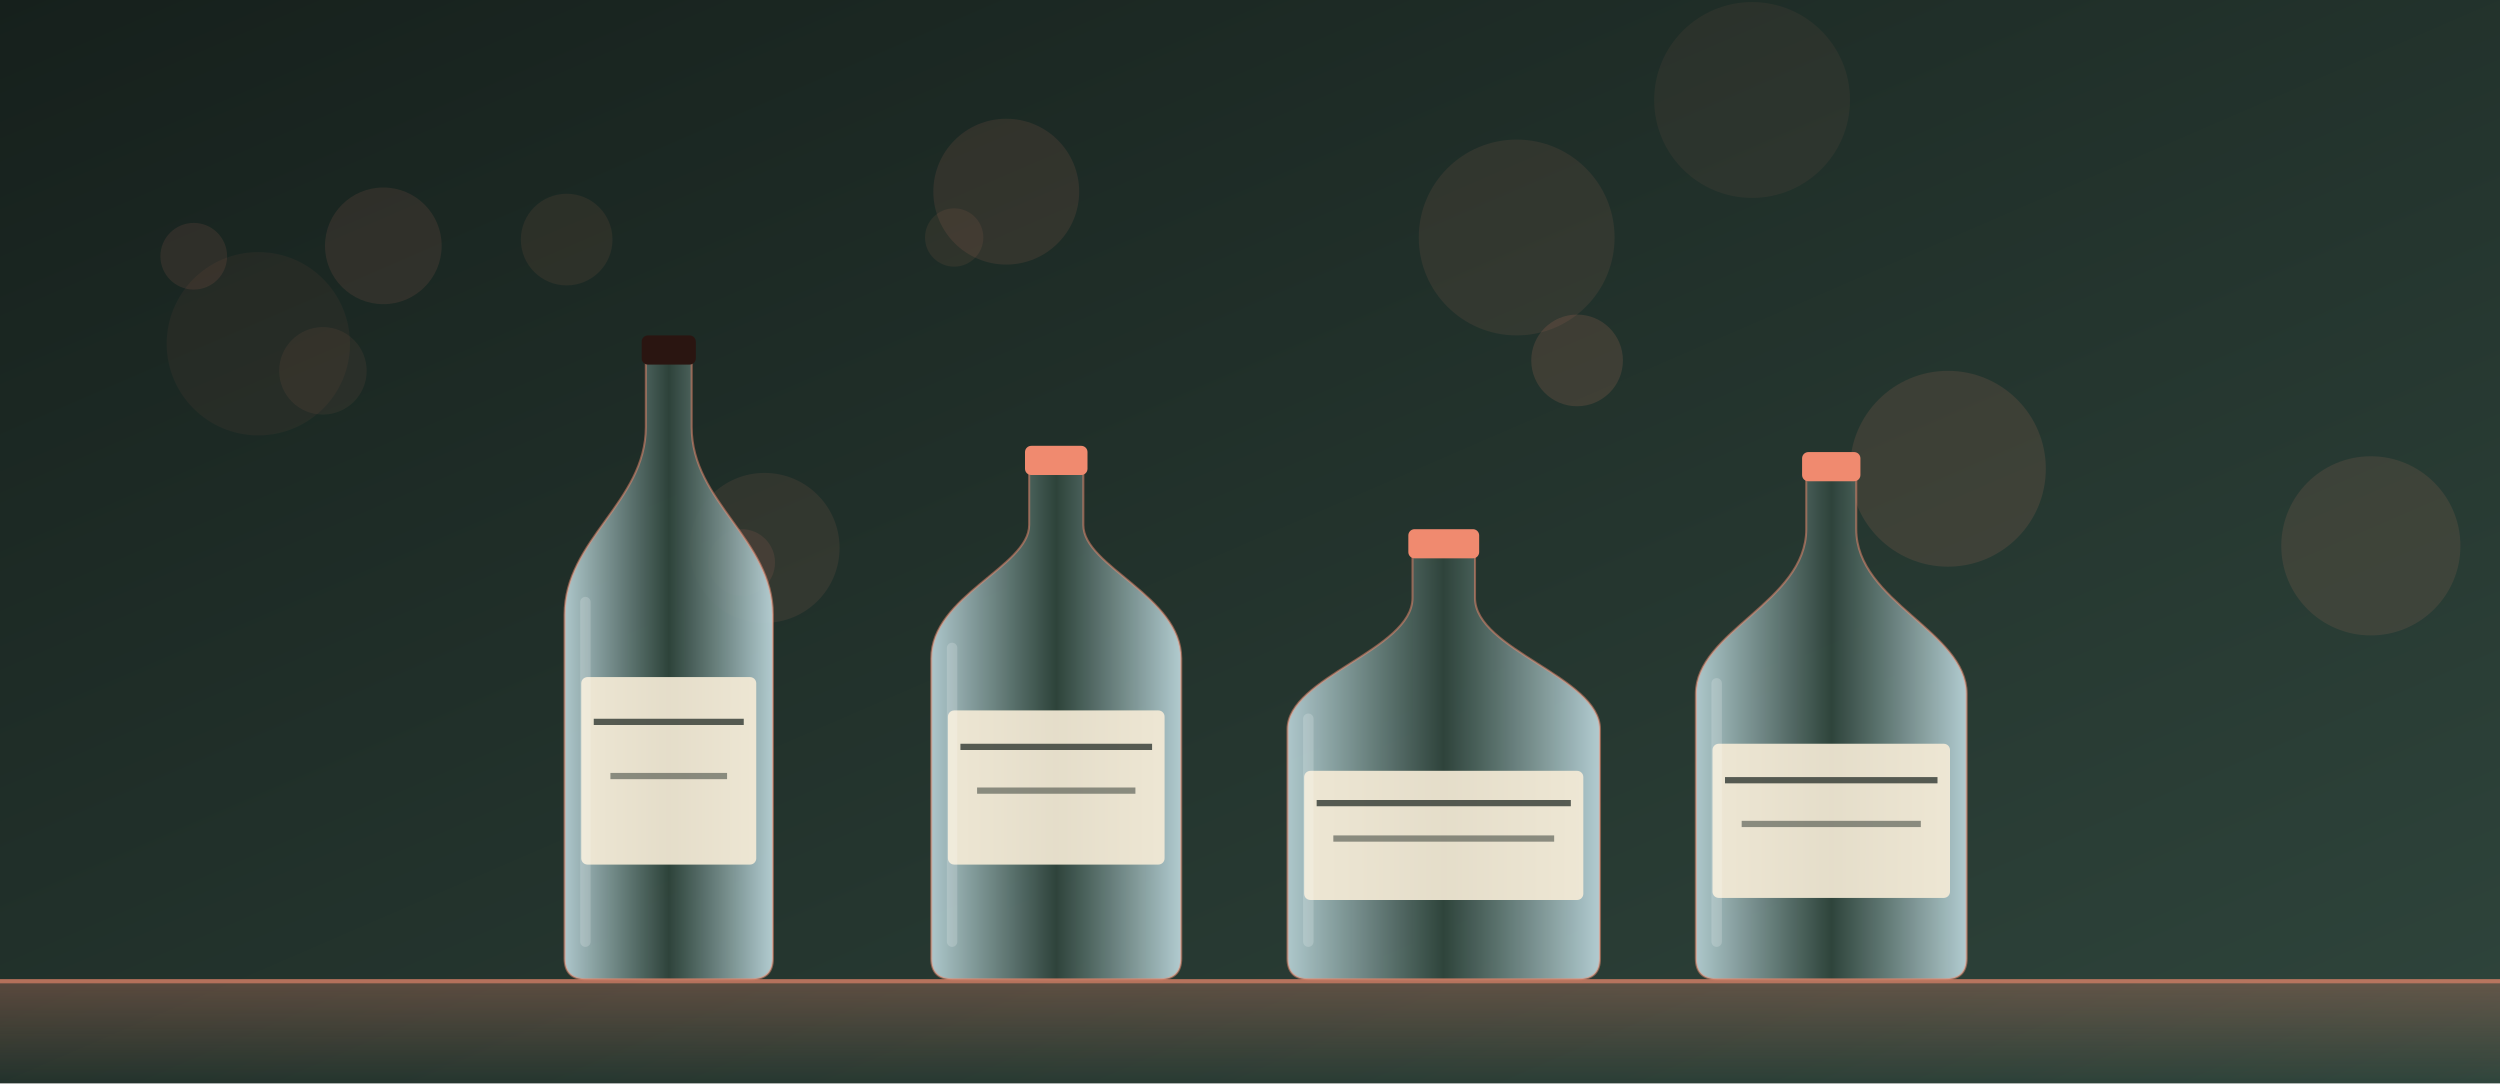
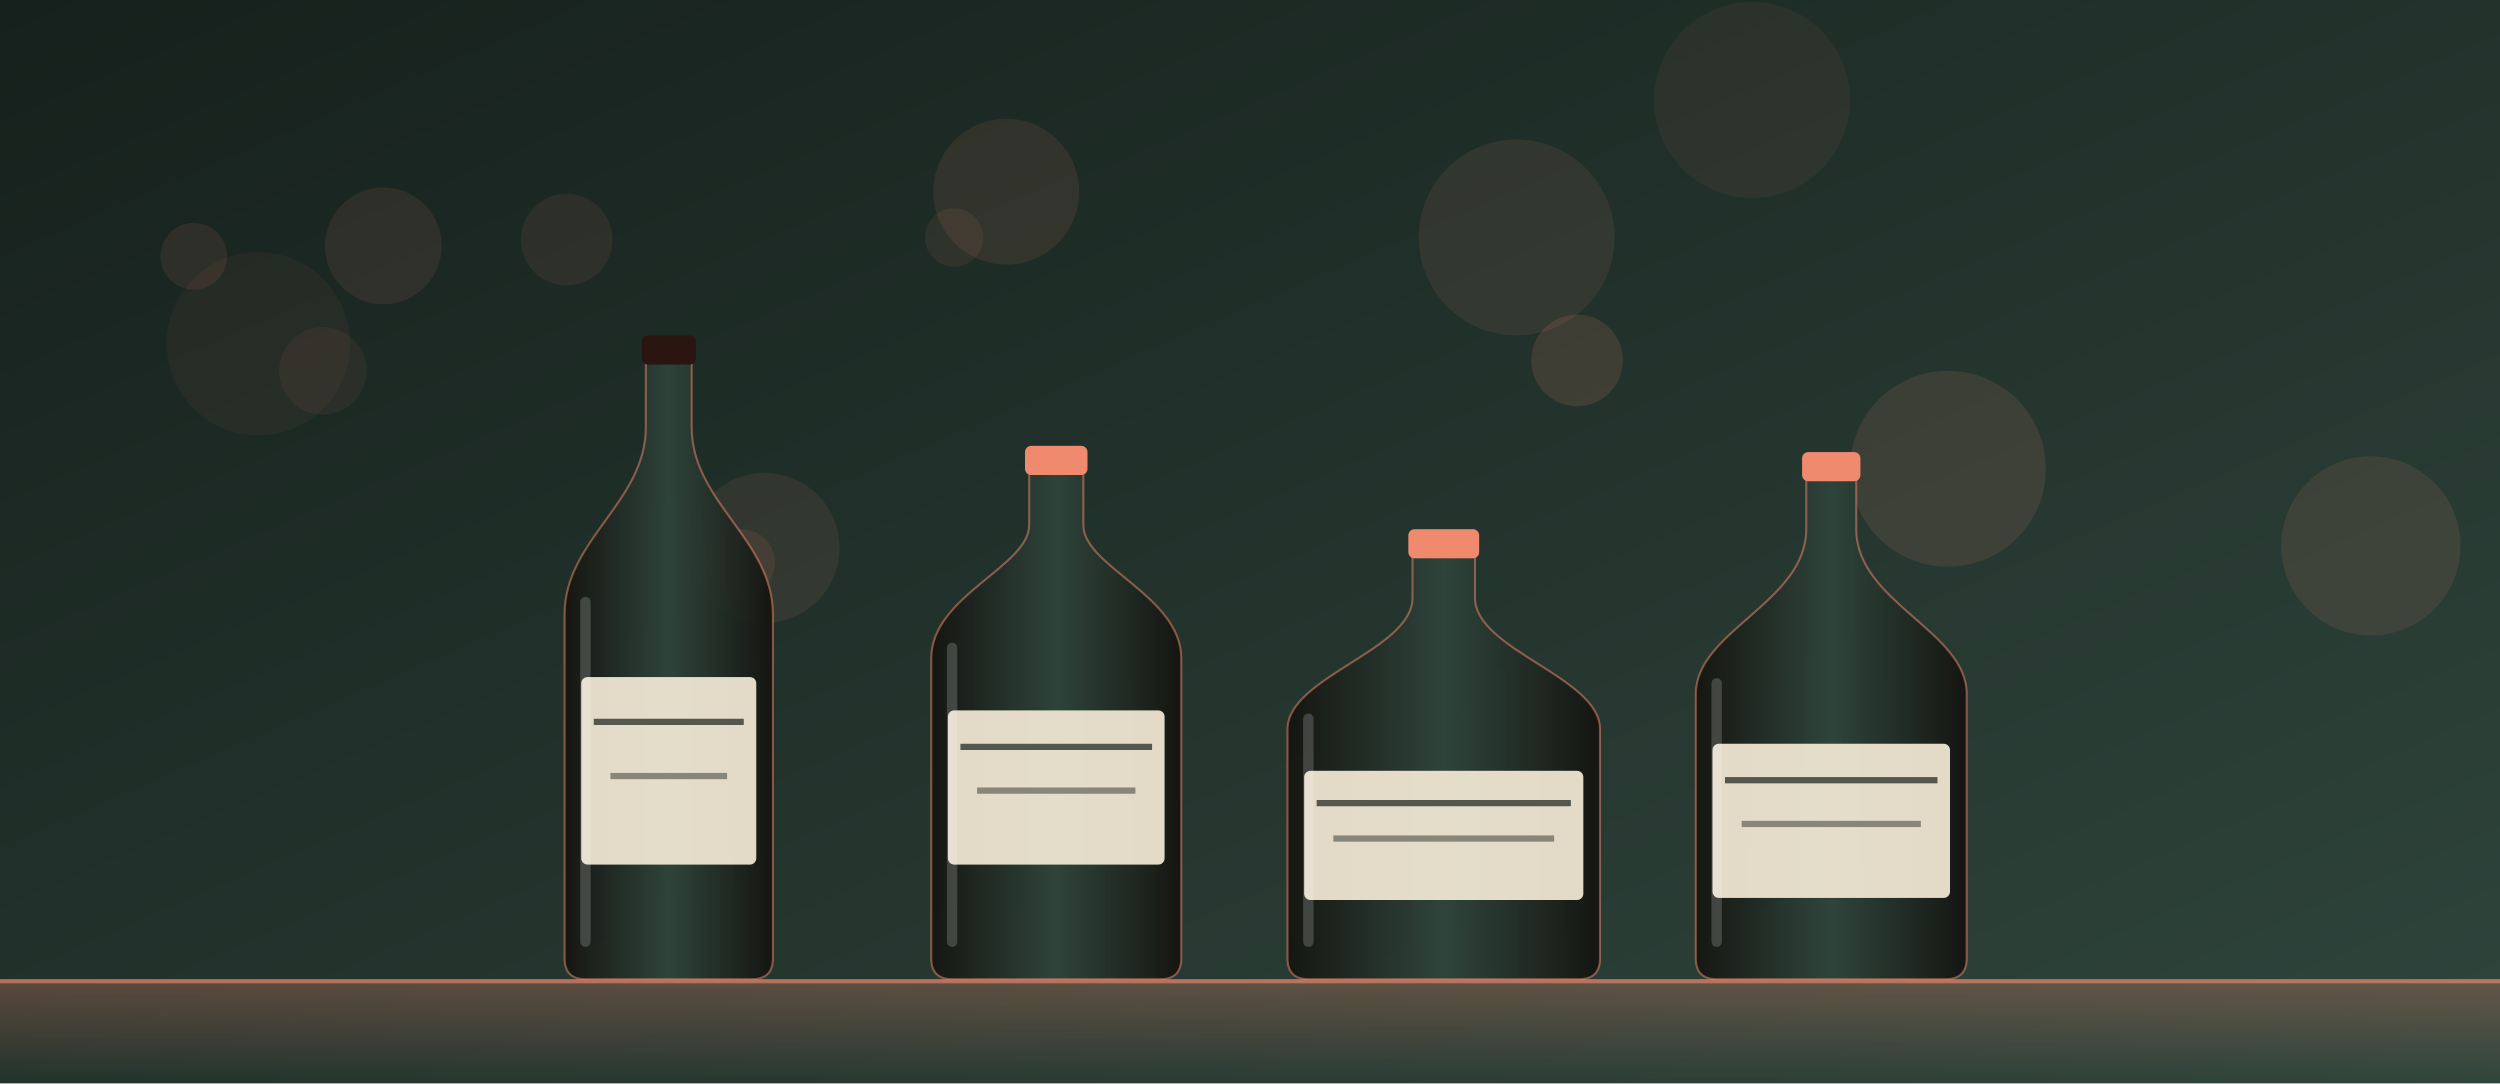
<svg xmlns="http://www.w3.org/2000/svg" viewBox="0 0 1200 520" role="img" aria-label="Иллюстрация: SellMeWine">
  <defs>
    <linearGradient id="bg" x1="0" y1="0" x2="1" y2="1">
      <stop offset="0" stop-color="#16201c" />
      <stop offset="1" stop-color="#2f453c" />
    </linearGradient>
    <linearGradient id="glass" x1="0" y1="0" x2="1" y2="0">
-       <stop offset="0" stop-color="#b9d3d8" stop-opacity=".92" />
+       <stop offset="0" stop-color="#14130f" stop-opacity=".92" />
      <stop offset=".5" stop-color="#2f453c" stop-opacity=".9" />
-       <stop offset="1" stop-color="#b9d3d8" stop-opacity=".95" />
+       <stop offset="1" stop-color="#14130f" stop-opacity=".95" />
    </linearGradient>
    <linearGradient id="floor" x1="0" y1="0" x2="0" y2="1">
      <stop offset="0" stop-color="#f08a6f" stop-opacity=".28" />
      <stop offset="1" stop-color="#f08a6f" stop-opacity="0" />
    </linearGradient>
  </defs>
  <rect width="1200" height="520" fill="url(#bg)" />
  <circle cx="757" cy="173" r="22" fill="#f08a6f" fill-opacity="0.14" />
  <circle cx="935" cy="225" r="47" fill="#f08a6f" fill-opacity="0.12" />
  <circle cx="184" cy="118" r="28" fill="#f08a6f" fill-opacity="0.10" />
  <circle cx="841" cy="48" r="47" fill="#f08a6f" fill-opacity="0.06" />
  <circle cx="1138" cy="262" r="43" fill="#f08a6f" fill-opacity="0.11" />
  <circle cx="124" cy="165" r="44" fill="#f08a6f" fill-opacity="0.05" />
  <circle cx="356" cy="270" r="16" fill="#f08a6f" fill-opacity="0.10" />
  <circle cx="367" cy="263" r="36" fill="#f08a6f" fill-opacity="0.09" />
  <circle cx="458" cy="114" r="14" fill="#f08a6f" fill-opacity="0.08" />
  <circle cx="155" cy="178" r="21" fill="#f08a6f" fill-opacity="0.07" />
  <circle cx="728" cy="114" r="47" fill="#f08a6f" fill-opacity="0.09" />
  <circle cx="272" cy="115" r="22" fill="#f08a6f" fill-opacity="0.08" />
  <circle cx="93" cy="123" r="16" fill="#f08a6f" fill-opacity="0.10" />
  <circle cx="483" cy="92" r="35" fill="#f08a6f" fill-opacity="0.10" />
  <rect x="0" y="470" width="1200" height="50" fill="url(#floor)" />
  <rect x="0" y="470" width="1200" height="2" fill="#f08a6f" fill-opacity=".6" />
  <path d="M310 169 L332 169 L332 205 C332 241 371 259 371 295 L371 460 Q371 470 361 470 L281 470 Q271 470 271 460 L271 295 C271 259 310 241 310 205 Z" fill="url(#glass)" stroke="#f08a6f" stroke-opacity=".5" />
  <rect x="308" y="161" width="26" height="14" rx="3" fill="#2a1511" />
  <rect x="279" y="325" width="84" height="90" rx="3" fill="#f4ead6" fill-opacity=".92" />
  <rect x="285" y="345" width="72" height="3" fill="#16201c" fill-opacity=".7" />
  <rect x="293" y="371" width="56" height="3" fill="#16201c" fill-opacity=".45" />
  <path d="M281 289 L281 452" stroke="#fff" stroke-opacity=".18" stroke-width="5" stroke-linecap="round" />
  <path d="M494 222 L520 222 L520 252 C520 272 567 286 567 316 L567 460 Q567 470 557 470 L457 470 Q447 470 447 460 L447 316 C447 286 494 272 494 252 Z" fill="url(#glass)" stroke="#f08a6f" stroke-opacity=".5" />
  <rect x="492" y="214" width="30" height="14" rx="3" fill="#f08a6f" />
  <rect x="455" y="341" width="104" height="74" rx="3" fill="#f4ead6" fill-opacity=".92" />
  <rect x="461" y="357" width="92" height="3" fill="#16201c" fill-opacity=".7" />
  <rect x="469" y="378" width="76" height="3" fill="#16201c" fill-opacity=".45" />
  <path d="M457 311 L457 452" stroke="#fff" stroke-opacity=".18" stroke-width="5" stroke-linecap="round" />
  <path d="M678 262 L708 262 L708 287 C708 312 768 325 768 350 L768 460 Q768 470 758 470 L628 470 Q618 470 618 460 L618 350 C618 325 678 312 678 287 Z" fill="url(#glass)" stroke="#f08a6f" stroke-opacity=".5" />
  <rect x="676" y="254" width="34" height="14" rx="3" fill="#f08a6f" />
  <rect x="626" y="370" width="134" height="62" rx="3" fill="#f4ead6" fill-opacity=".92" />
  <rect x="632" y="384" width="122" height="3" fill="#16201c" fill-opacity=".7" />
  <rect x="640" y="401" width="106" height="3" fill="#16201c" fill-opacity=".45" />
  <path d="M628 345 L628 452" stroke="#fff" stroke-opacity=".18" stroke-width="5" stroke-linecap="round" />
  <path d="M867 225 L891 225 L891 254 C891 289 944 303 944 333 L944 460 Q944 470 934 470 L824 470 Q814 470 814 460 L814 333 C814 303 867 289 867 254 Z" fill="url(#glass)" stroke="#f08a6f" stroke-opacity=".5" />
  <rect x="865" y="217" width="28" height="14" rx="3" fill="#f08a6f" />
  <rect x="822" y="357" width="114" height="74" rx="3" fill="#f4ead6" fill-opacity=".92" />
  <rect x="828" y="373" width="102" height="3" fill="#16201c" fill-opacity=".7" />
  <rect x="836" y="394" width="86" height="3" fill="#16201c" fill-opacity=".45" />
  <path d="M824 328 L824 452" stroke="#fff" stroke-opacity=".18" stroke-width="5" stroke-linecap="round" />
</svg>
